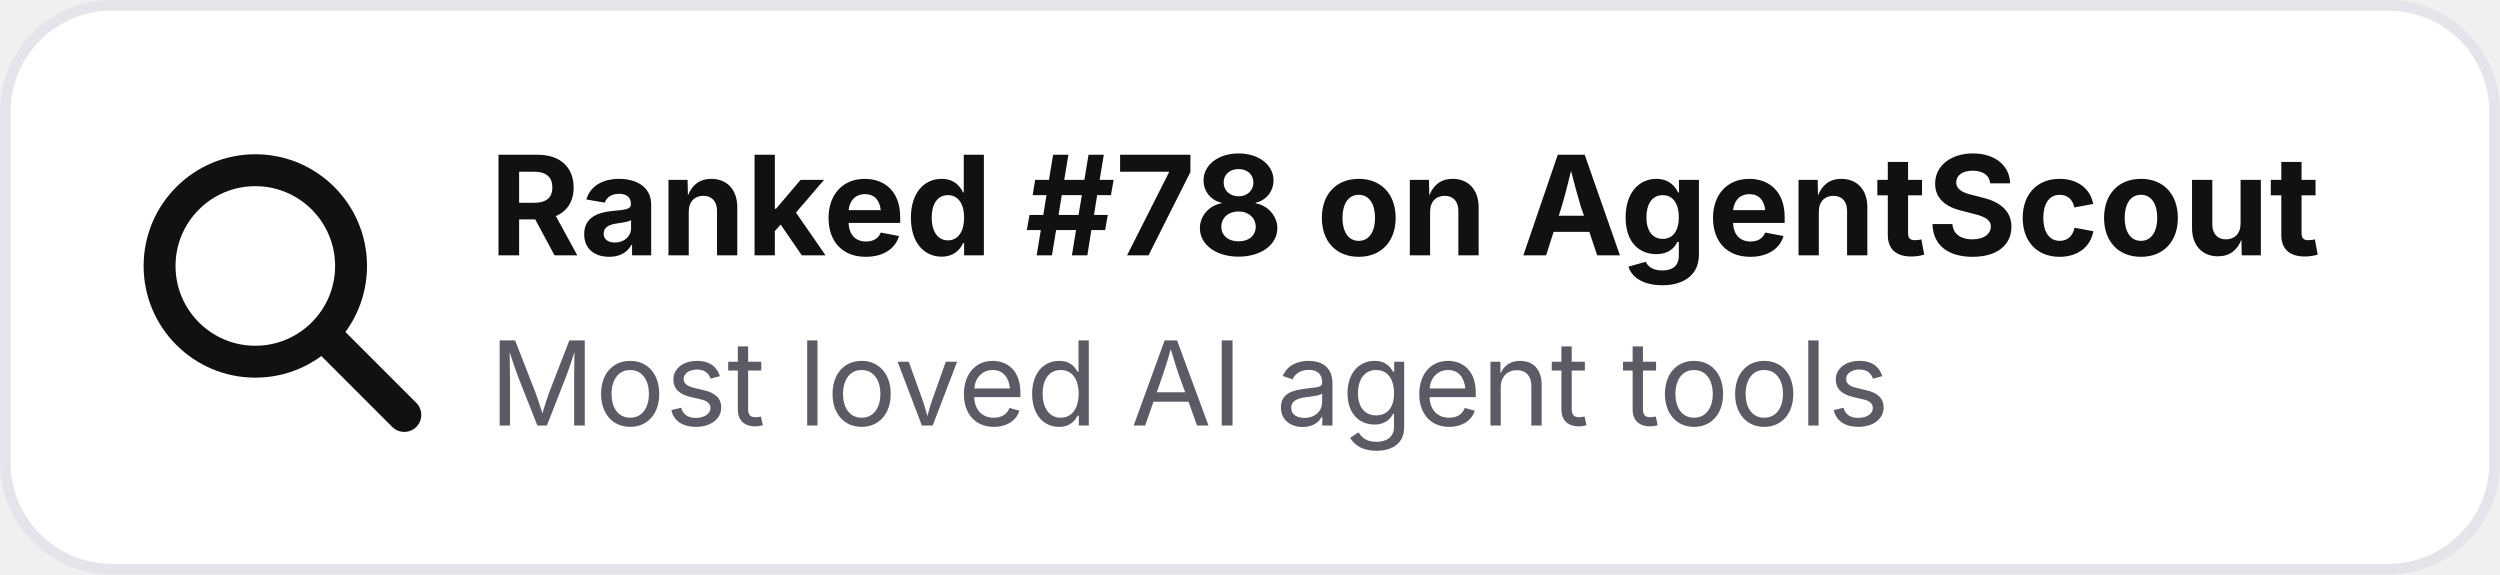
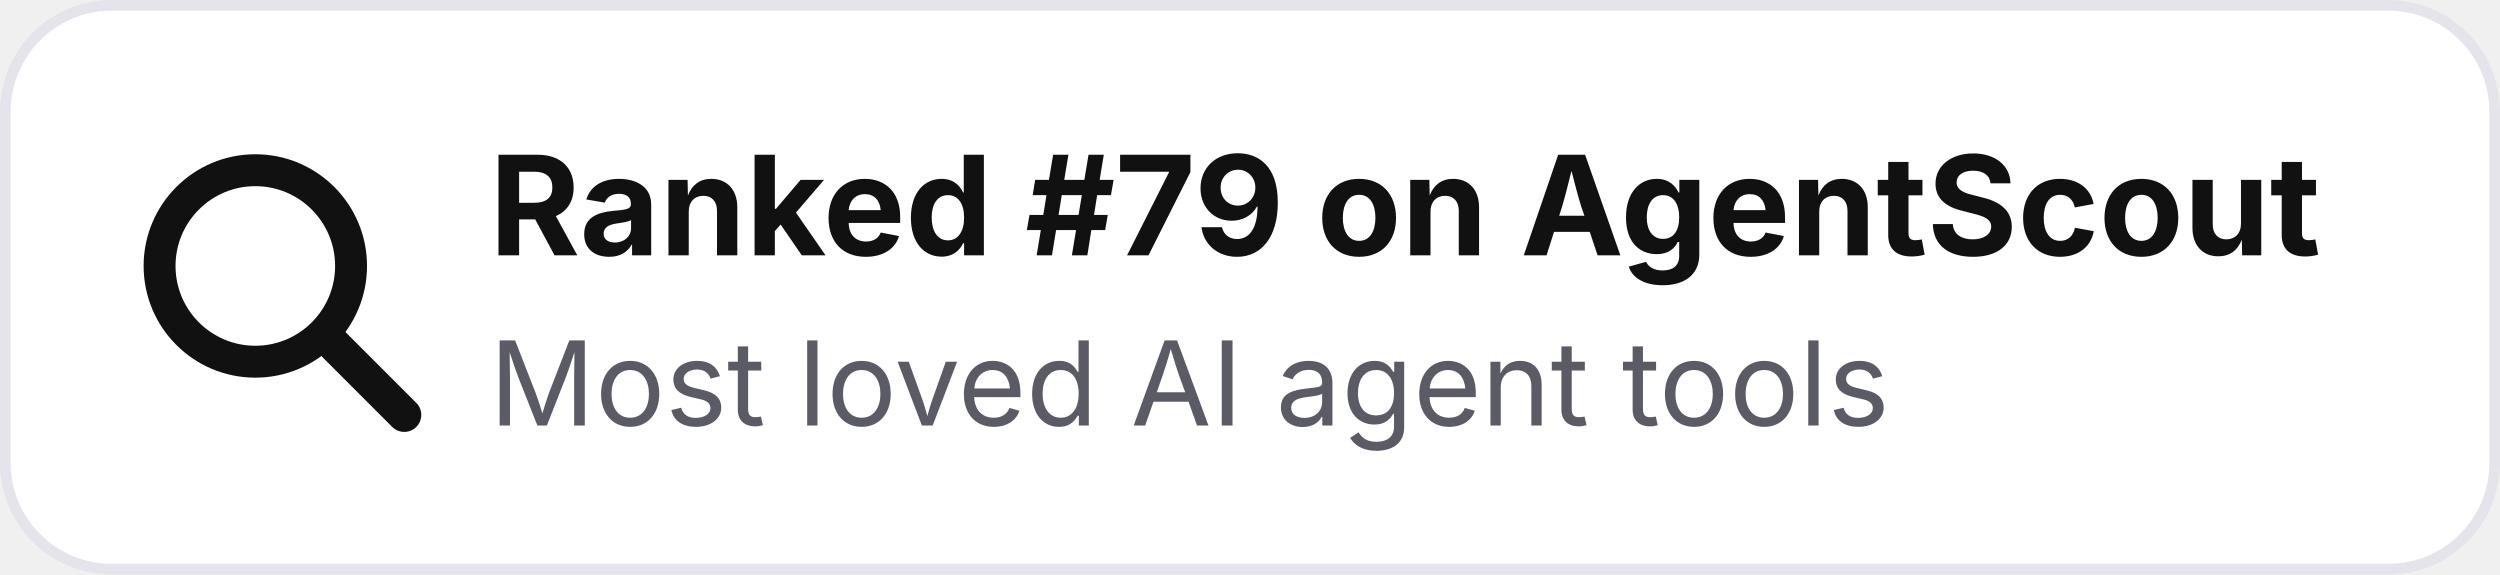
- <svg xmlns="http://www.w3.org/2000/svg" width="235" height="54" viewBox="0 0 235 54" role="img" aria-label="Ranked #78 on AgentScout">
+ <svg xmlns="http://www.w3.org/2000/svg" width="235" height="54" viewBox="0 0 235 54" role="img" aria-label="Ranked #79 on AgentScout">
  <rect x=".5" y=".5" width="234" height="53" rx="10" fill="#ffffff" stroke="#e4e4ea" />
  <circle cx="24" cy="25" r="9" fill="none" stroke="#111111" stroke-width="3" />
  <path d="M31 32l7 7" stroke="#111111" stroke-width="3.2" stroke-linecap="round" />
-   <text x="46" y="24" font-family="Inter,Segoe UI,Arial,sans-serif" font-size="13" font-weight="700" fill="#111111">Ranked #78 on AgentScout</text>
+   <text x="46" y="24" font-family="Inter,Segoe UI,Arial,sans-serif" font-size="13" font-weight="700" fill="#111111">Ranked #79 on AgentScout</text>
  <text x="46" y="40" font-family="Inter,Segoe UI,Arial,sans-serif" font-size="11" fill="#5b5b66">Most loved AI agent tools</text>
</svg>
